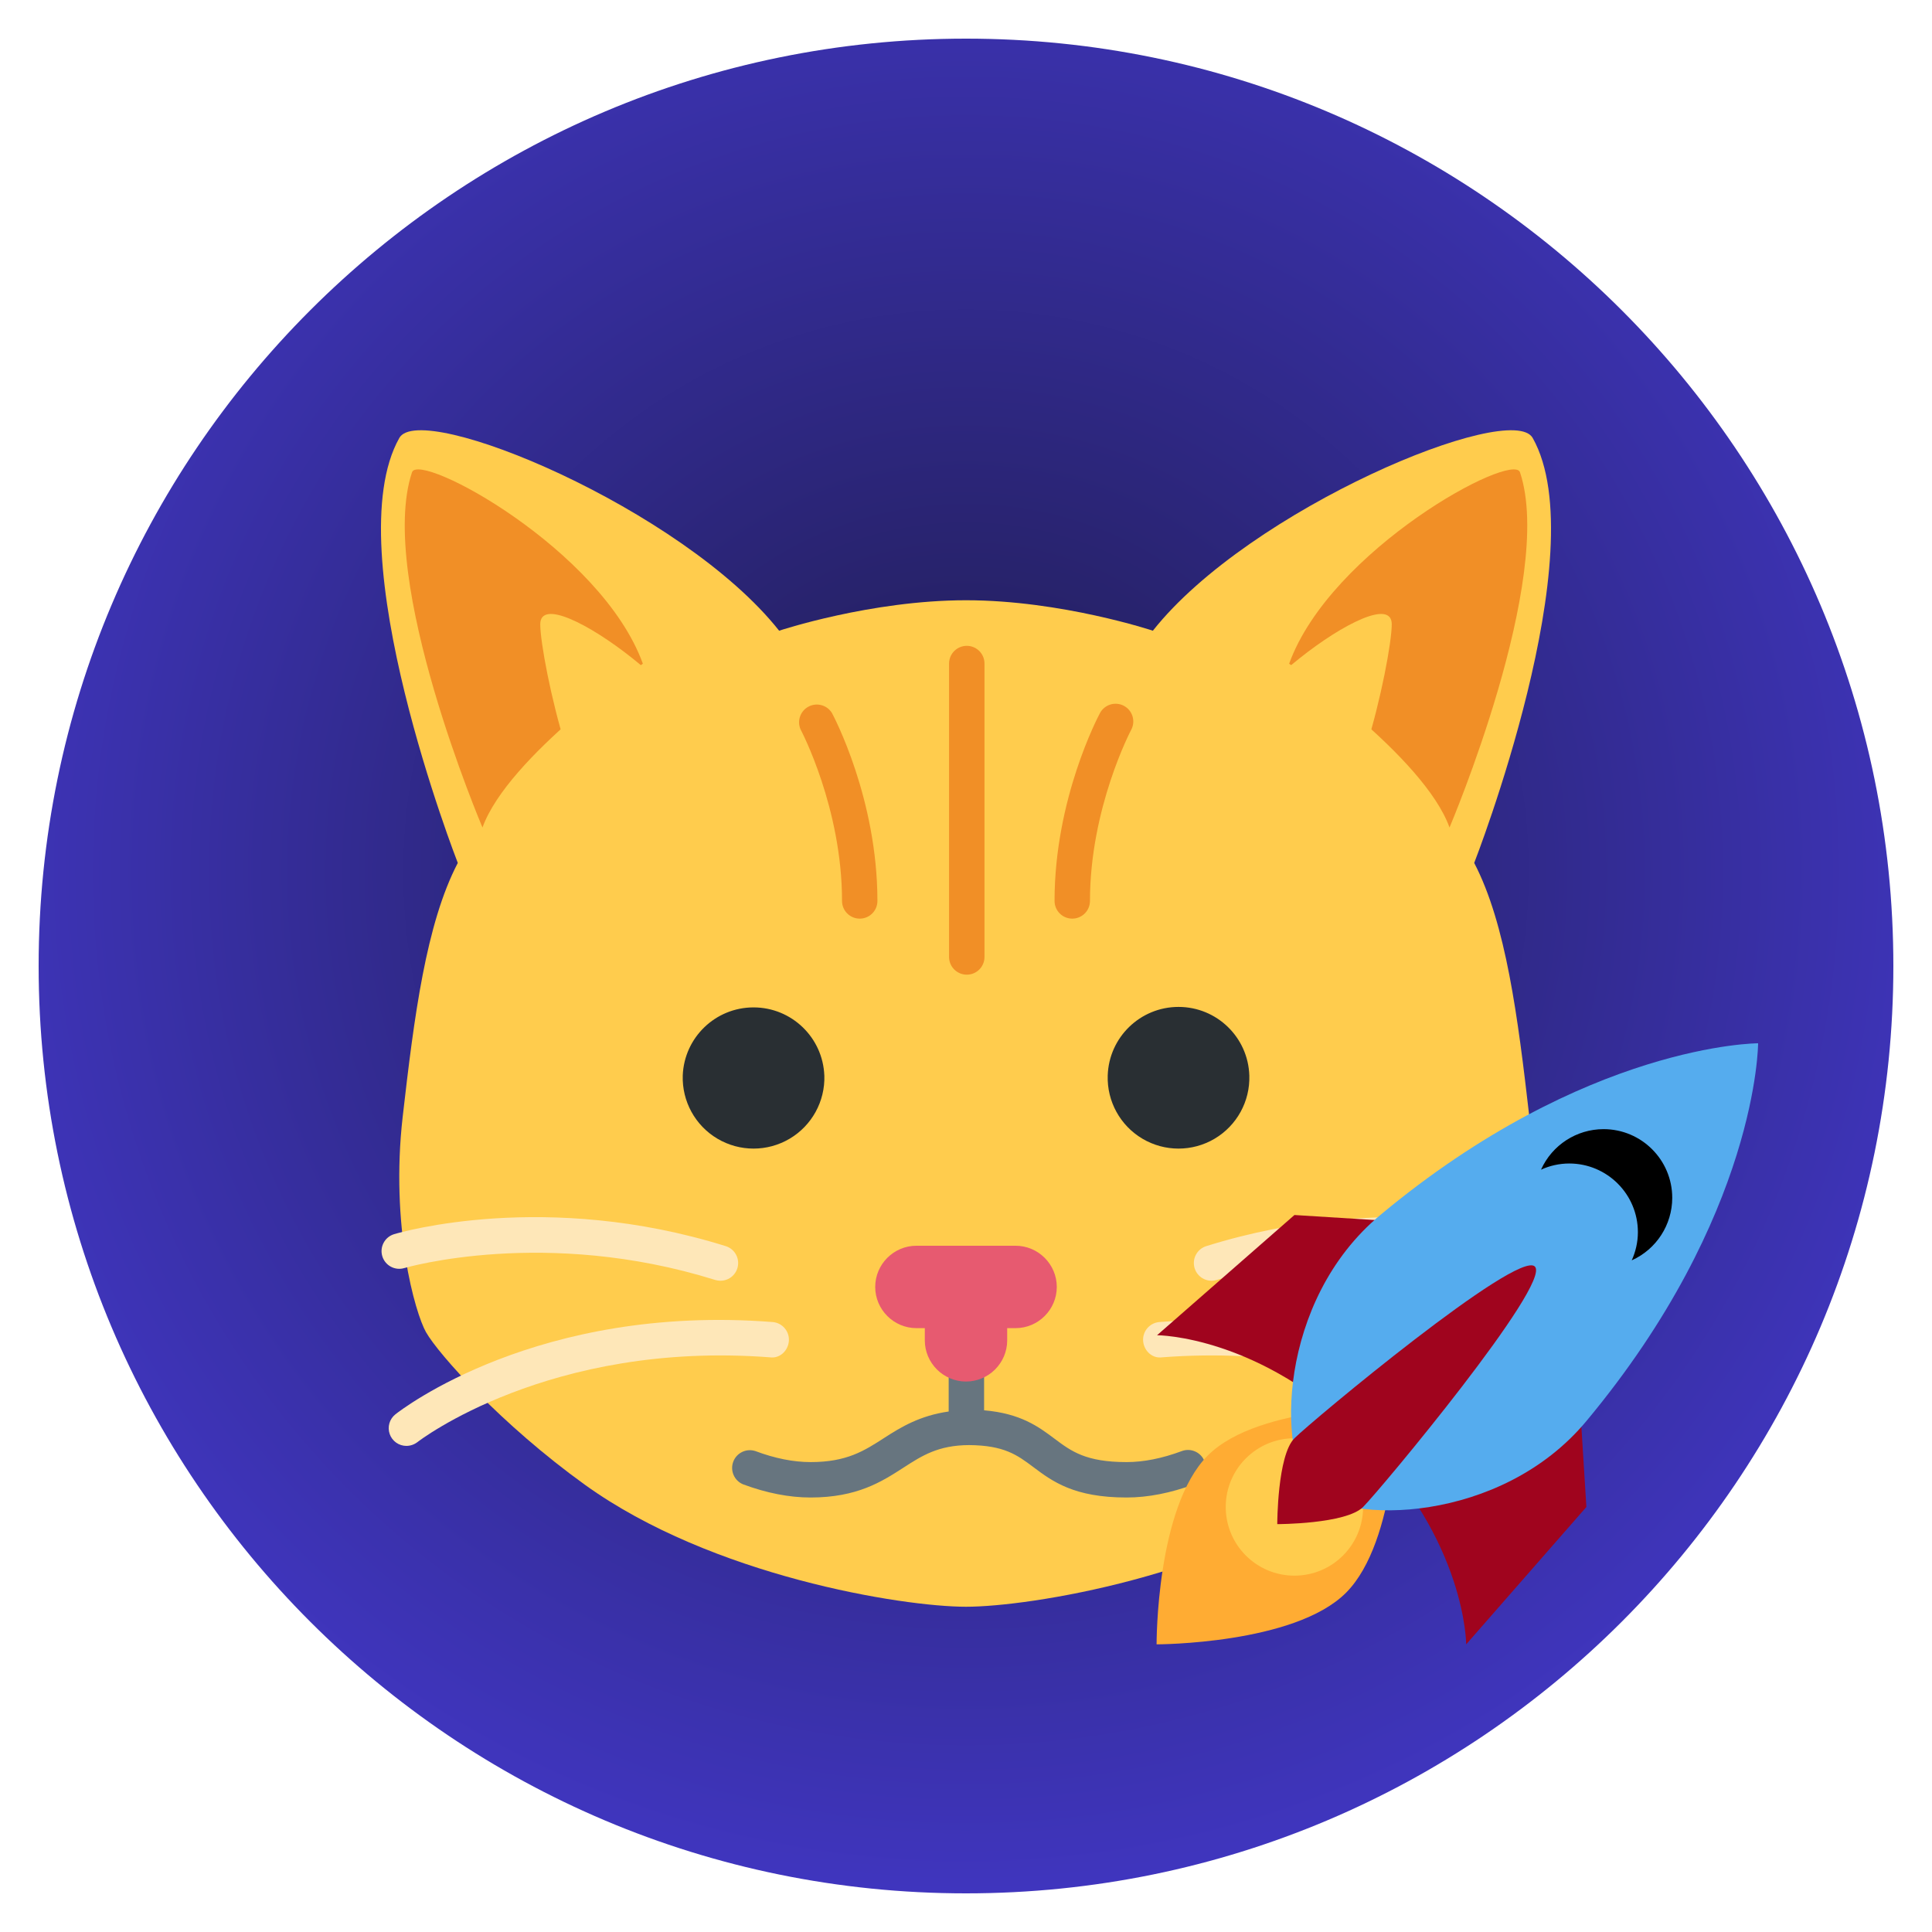
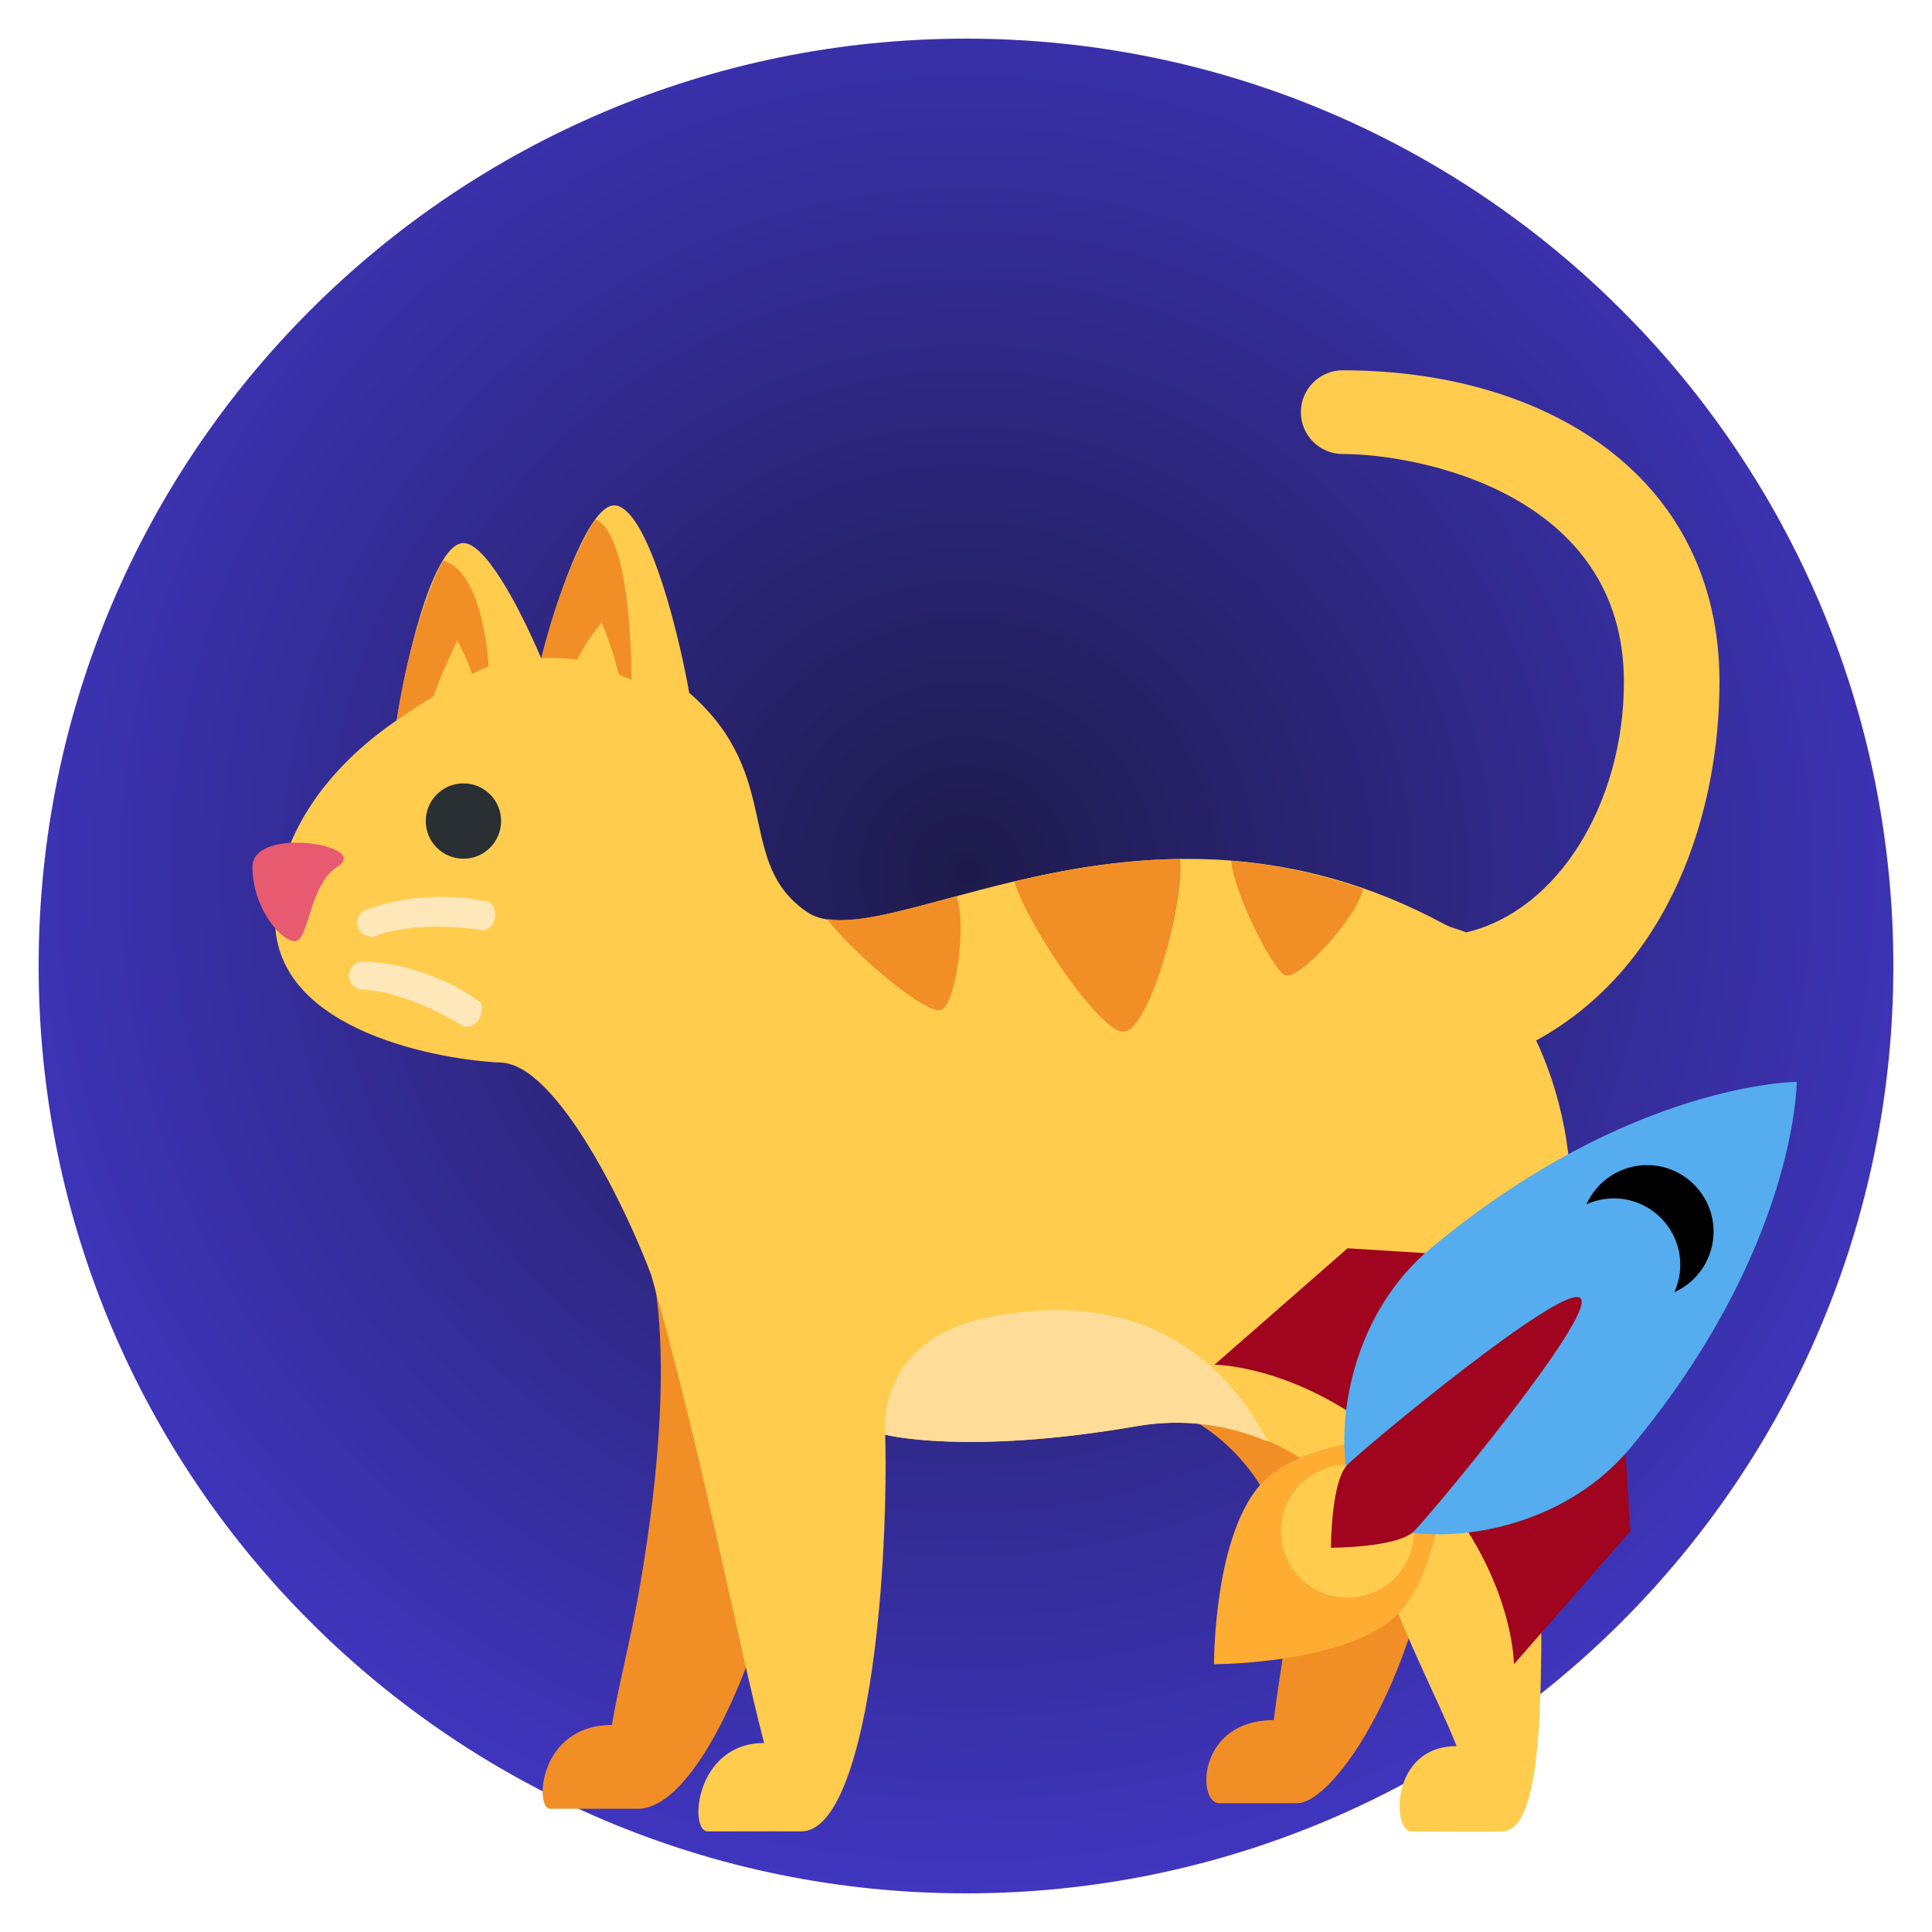
<svg xmlns="http://www.w3.org/2000/svg" viewBox="0 0 200 200" width="250" height="250">
  <defs>
    <radialGradient id="g" cx="50%" cy="45%" r="60%">
      <stop offset="0" stop-color="#1e1b4b" />
      <stop offset="1" stop-color="#4338ca" />
    </radialGradient>
  </defs>
  <circle cx="100" cy="100" r="96" fill="url(#g)" />
-   <svg x="34" y="38" width="132" height="132" viewBox="0 0 36 36">
-     <path fill="#FFCC4D" d="M32.348 13.999s3.445-8.812 1.651-11.998c-.604-1.073-8 1.998-10.723 5.442 0 0-2.586-.86-5.276-.86s-5.276.86-5.276.86C10.001 3.999 2.605.928 2.001 2.001.207 5.187 3.652 13.999 3.652 13.999c-.897 1.722-1.233 4.345-1.555 7.16-.354 3.086.35 5.546.658 6.089.35.617 2.123 2.605 4.484 4.306 3.587 2.583 8.967 3.445 10.761 3.445s7.174-.861 10.761-3.445c2.361-1.701 4.134-3.689 4.484-4.306.308-.543 1.012-3.003.659-6.089-.324-2.814-.659-5.438-1.556-7.16z" />
-     <path fill="#F18F26" d="M2.359 2.971c.2-.599 5.348 2.173 6.518 5.404 0 0-3.808 2.624-4.528 4.624 0 0-2.99-7.028-1.99-10.028z" />
-     <path fill="#FFCC4D" d="M5.98 7.261c0-1.414 5.457 2.733 4.457 3.733s-1.255.72-2.255 1.72S5.98 8.261 5.98 7.261z" />
-     <path fill="#F18F26" d="M33.641 2.971c-.2-.599-5.348 2.173-6.518 5.404 0 0 3.808 2.624 4.528 4.624 0 0 2.99-7.028 1.99-10.028z" />
-     <path fill="#FFCC4D" d="M30.02 7.261c0-1.414-5.457 2.733-4.457 3.733s1.255.72 2.255 1.72 2.202-4.453 2.202-5.453z" />
-     <path fill="#292F33" d="M14.001 20.001a2 2 0 1 1-3.998 0A2 2 0 0 1 14 20zm11.998 0a2 2 0 1 1-3.998 0 2 2 0 0 1 3.998 0z" />
-     <path fill="#FEE7B8" d="M2.201 30.458a.5.5 0 0 1-.31-.892c.162-.127 4.02-3.12 10.648-2.605a.5.5 0 0 1 .46.536c-.021.275-.257.501-.537.46-6.233-.474-9.915 2.366-9.951 2.395a.516.516 0 0 1-.31.106zm8.868-4.663a.512.512 0 0 1-.149-.022c-4.79-1.497-8.737-.347-8.777-.336a.499.499 0 1 1-.288-.957c.173-.052 4.286-1.247 9.362.338a.5.5 0 0 1-.148.977zm22.73 4.663a.5.5 0 0 0 .31-.892c-.162-.127-4.02-3.12-10.648-2.605a.5.5 0 0 0-.46.536c.022.275.257.501.537.46 6.233-.474 9.915 2.366 9.951 2.395.093.07.202.106.31.106zm-8.868-4.663c.049 0 .1-.007.149-.022 4.79-1.497 8.737-.347 8.777-.336a.499.499 0 1 0 .288-.957c-.173-.052-4.286-1.247-9.362.338a.5.5 0 0 0 .148.977z" />
-     <path fill="#67757F" d="M24.736 30.898a.5.5 0 0 0-.643-.294c-.552.206-1.076.311-1.559.311-1.152 0-1.561-.306-2.033-.659-.451-.338-.956-.715-1.99-.803v-2.339a.5.5 0 0 0-1 0v2.373c-.81.115-1.346.439-1.816.743-.568.367-1.059.685-2.083.685-.482 0-1.006-.104-1.558-.311a.501.501 0 0 0-.35.938c.664.247 1.306.373 1.907.373 1.319 0 2.014-.449 2.627-.845.524-.339.98-.631 1.848-.635.992.008 1.358.278 1.815.621.538.403 1.147.859 2.633.859.601 0 1.244-.126 1.908-.373a.5.5 0 0 0 .294-.644z" />
-     <path fill="#E75A70" d="M19.4 24.807h-2.8c-.64 0-1.163.523-1.163 1.163 0 .639.523 1.163 1.163 1.163h.237v.345c0 .639.523 1.163 1.163 1.163s1.163-.523 1.163-1.163v-.345h.237c.639 0 1.163-.523 1.163-1.163s-.524-1.163-1.163-1.163z" />
-     <path fill="#F18F26" d="M18.022 17.154a.5.5 0 0 1-.5-.5V8.37a.5.5 0 0 1 1 0v8.284c0 .277-.223.5-.5.5zM21 15.572a.5.5 0 0 1-.5-.5c0-2.882 1.232-5.21 1.285-5.308a.5.5 0 0 1 .881.473c-.012.021-1.166 2.213-1.166 4.835a.5.5 0 0 1-.5.5zm-6 0a.5.5 0 0 1-.5-.5c0-2.623-1.155-4.814-1.167-4.835a.501.501 0 0 1 .881-.473c.053.098 1.285 2.426 1.285 5.308a.499.499 0 0 1-.499.5z" />
+   <svg x="22" y="34" width="156" height="156" viewBox="0 0 36 36">
+     <path fill="#F18F26" d="M10.478 22.439s.702 2.281-.337 7.993c-.186 1.025-.46 2.072-.599 2.93-1.757 0-1.851 2.002-1.478 2.002h2.094c1.337 0 2.971-3.334 3.854-7.961s-3.534-4.964-3.534-4.964zm13.042 3.702s2.272 1.22 2.188 4.081c-.033 1.131-.249 2.091-.355 3.024-1.832 0-1.839 1.985-1.305 1.985h1.856c.923 0 3.001-3.158 3.379-7.281.379-4.122-5.763-1.809-5.763-1.809z" />
+     <path fill="#FFCC4E" d="M36 8.447C36 3.525 31.859 1 27 1a1 1 0 1 0 0 2c1.804 0 6.717.934 6.717 5.447 0 2.881-1.567 5.462-3.77 5.982-.164-.073-.345-.104-.509-.192-7.239-3.917-13.457.902-15.226-.29-1.752-1.182-.539-3.255-2.824-5.243-.33-1.841-1.073-4.477-1.794-4.477-.549 0-1.265 1.825-1.74 3.656-.591-1.381-1.363-2.756-1.86-2.756-.64 0-1.278 2.273-1.594 4.235-1.68 1.147-2.906 2.809-2.906 4.765 0 2.7 4.05 3.357 5.4 3.411 1.35.054 3.023 3.562 3.585 5.072 1.242 4.367 2.051 8.699 2.698 11.183-1.649 0-1.804 2.111-1.348 2.111.713 0 1.953-.003 2.225 0 1.381.014 2.026-4.706 2.026-8.849 0-.212-.011-.627-.011-.627s1.93.505 6.038-.208c2.444-.424 5.03.849 5.746 3.163.527 1.704 1.399 3.305 1.868 4.484-1.589 0-1.545 2.037-1.084 2.037.787 0 1.801.014 2.183 0 1.468-.055.643-7.574 1.03-10.097s1.267-5.578-.229-8.797C34.857 15.236 36 11.505 36 8.447z" />
+     <circle cx="5.994" cy="11.768" r=".9" fill="#292F33" />
+     <path fill="#E75A70" d="M2.984 12.86c-.677.423-.677 1.777-1.015 1.777S.954 13.841.954 12.86c-.001-.981 2.862-.52 2.03 0z" />
+     <path fill="#FEE7B8" d="M6.578 14.343c-.041.026-.09.036-.142.026-.018-.004-1.548-.241-2.545.146-.129.05-.341-.023-.413-.191s.023-.365.152-.415c1.44-.569 2.857-.234 2.934-.218.139.029.195.19.188.372-.004.114-.104.235-.174.28zm-.472 2.339a.186.186 0 0 1-.141-.031c-.015-.01-1.331-.83-2.402-.853-.138-.003-.305-.154-.305-.341 0-.186.165-.335.304-.333 1.552.024 2.724.891 2.789.937.117.082.104.255.027.424-.049.107-.189.182-.272.197z" />
+     <path fill="#F18F26" d="M7.854 7.881s.372-.039.859.033c.217-.46.585-.887.585-.887s.281.668.386 1.179c.025.12.218.117.322.189 0 0 .038-3.463-.863-3.836.001-.002-.755 1.124-1.289 3.322zM4.399 9.36s.384-.267.883-.574c.217-.624.568-1.333.568-1.333s.307.602.345.81c.21-.114.21-.106.403-.19 0 0-.114-2.286-1.099-2.527 0 0-.732 1.372-1.1 3.814z" />
+     <path fill="#FD9" d="M18.45 23.644c-2.649.57-2.38 2.782-2.38 2.782s1.93.505 6.038-.208a5.542 5.542 0 0 1 3.107.377c-1.607-3.047-4.315-3.479-6.765-2.951z" />
+     <path fill="#F18F26" d="M14.686 14.109c.476.676 2.397 2.368 2.745 2.159.338-.203.59-2.055.342-2.706-1.329.359-2.385.658-3.087.547zm7.024 2.689c.623.138 1.507-2.979 1.41-4.123-1.449.017-2.78.256-3.965.537.335 1.08 1.953 3.452 2.555 3.586zm2.627-4.082c.042.723.982 2.603 1.285 2.737.307.137 1.685-1.319 1.866-2.061a12.573 12.573 0 0 0-3.151-.676z" />
  </svg>
-   <svg x="118" y="108" width="64" height="64" viewBox="0 0 36 36">
+   <svg x="124" y="112" width="62" height="62" viewBox="0 0 36 36">
    <path fill="#A0041E" d="m1 17 8-7 16 1 1 16-7 8s.001-5.999-6-12-12-6-12-6z" />
    <path fill="#FFAC33" d="M.973 35s-.036-7.979 2.985-11S15 21.187 15 21.187 14.999 29 11.999 32c-3 3-11.026 3-11.026 3z" />
    <circle cx="8.999" cy="27" r="4" fill="#FFCC4D" />
    <path fill="#55ACEE" d="M35.999 0s-10 0-22 10c-6 5-6 14-4 16s11 2 16-4c10-12 10-22 10-22z" />
    <path d="M26.999 5a3.996 3.996 0 0 0-3.641 2.36A3.969 3.969 0 0 1 24.999 7a4 4 0 0 1 4 4c0 .586-.133 1.139-.359 1.64A3.993 3.993 0 0 0 30.999 9a4 4 0 0 0-4-4z" />
    <path fill="#A0041E" d="M8 28s0-4 1-5 13.001-10.999 14-10-9.001 13-10.001 14S8 28 8 28z" />
  </svg>
</svg>
